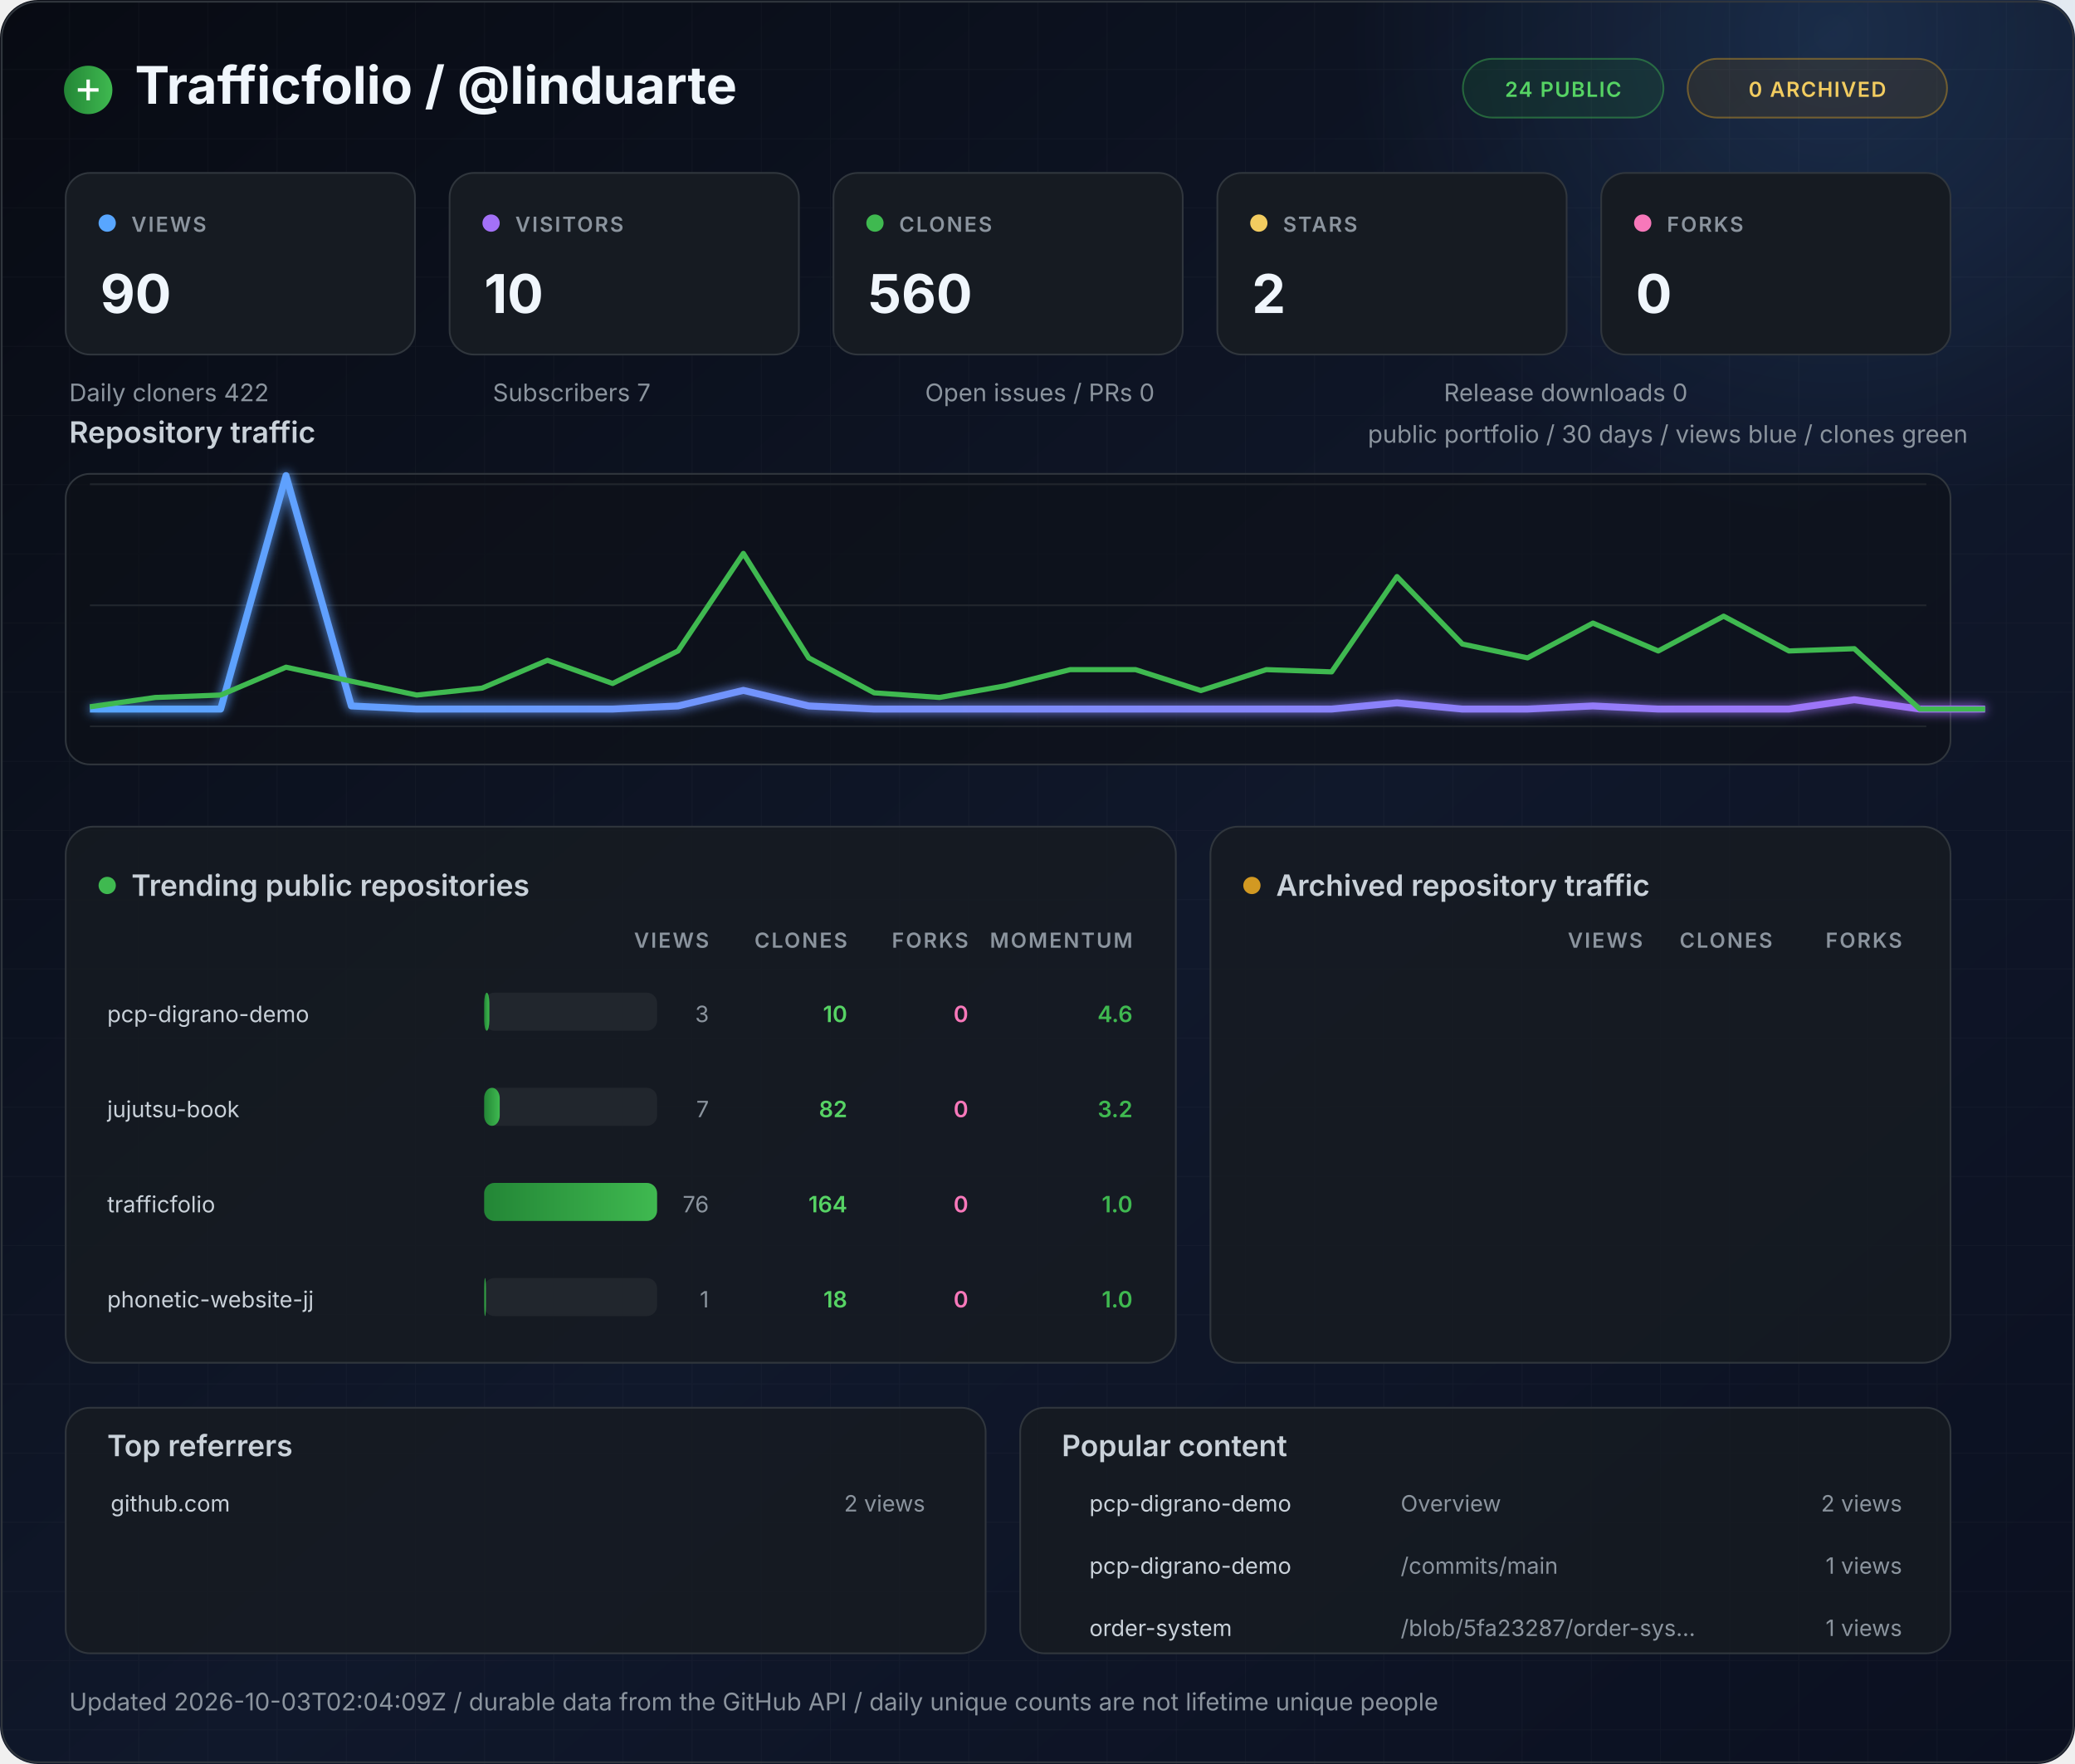
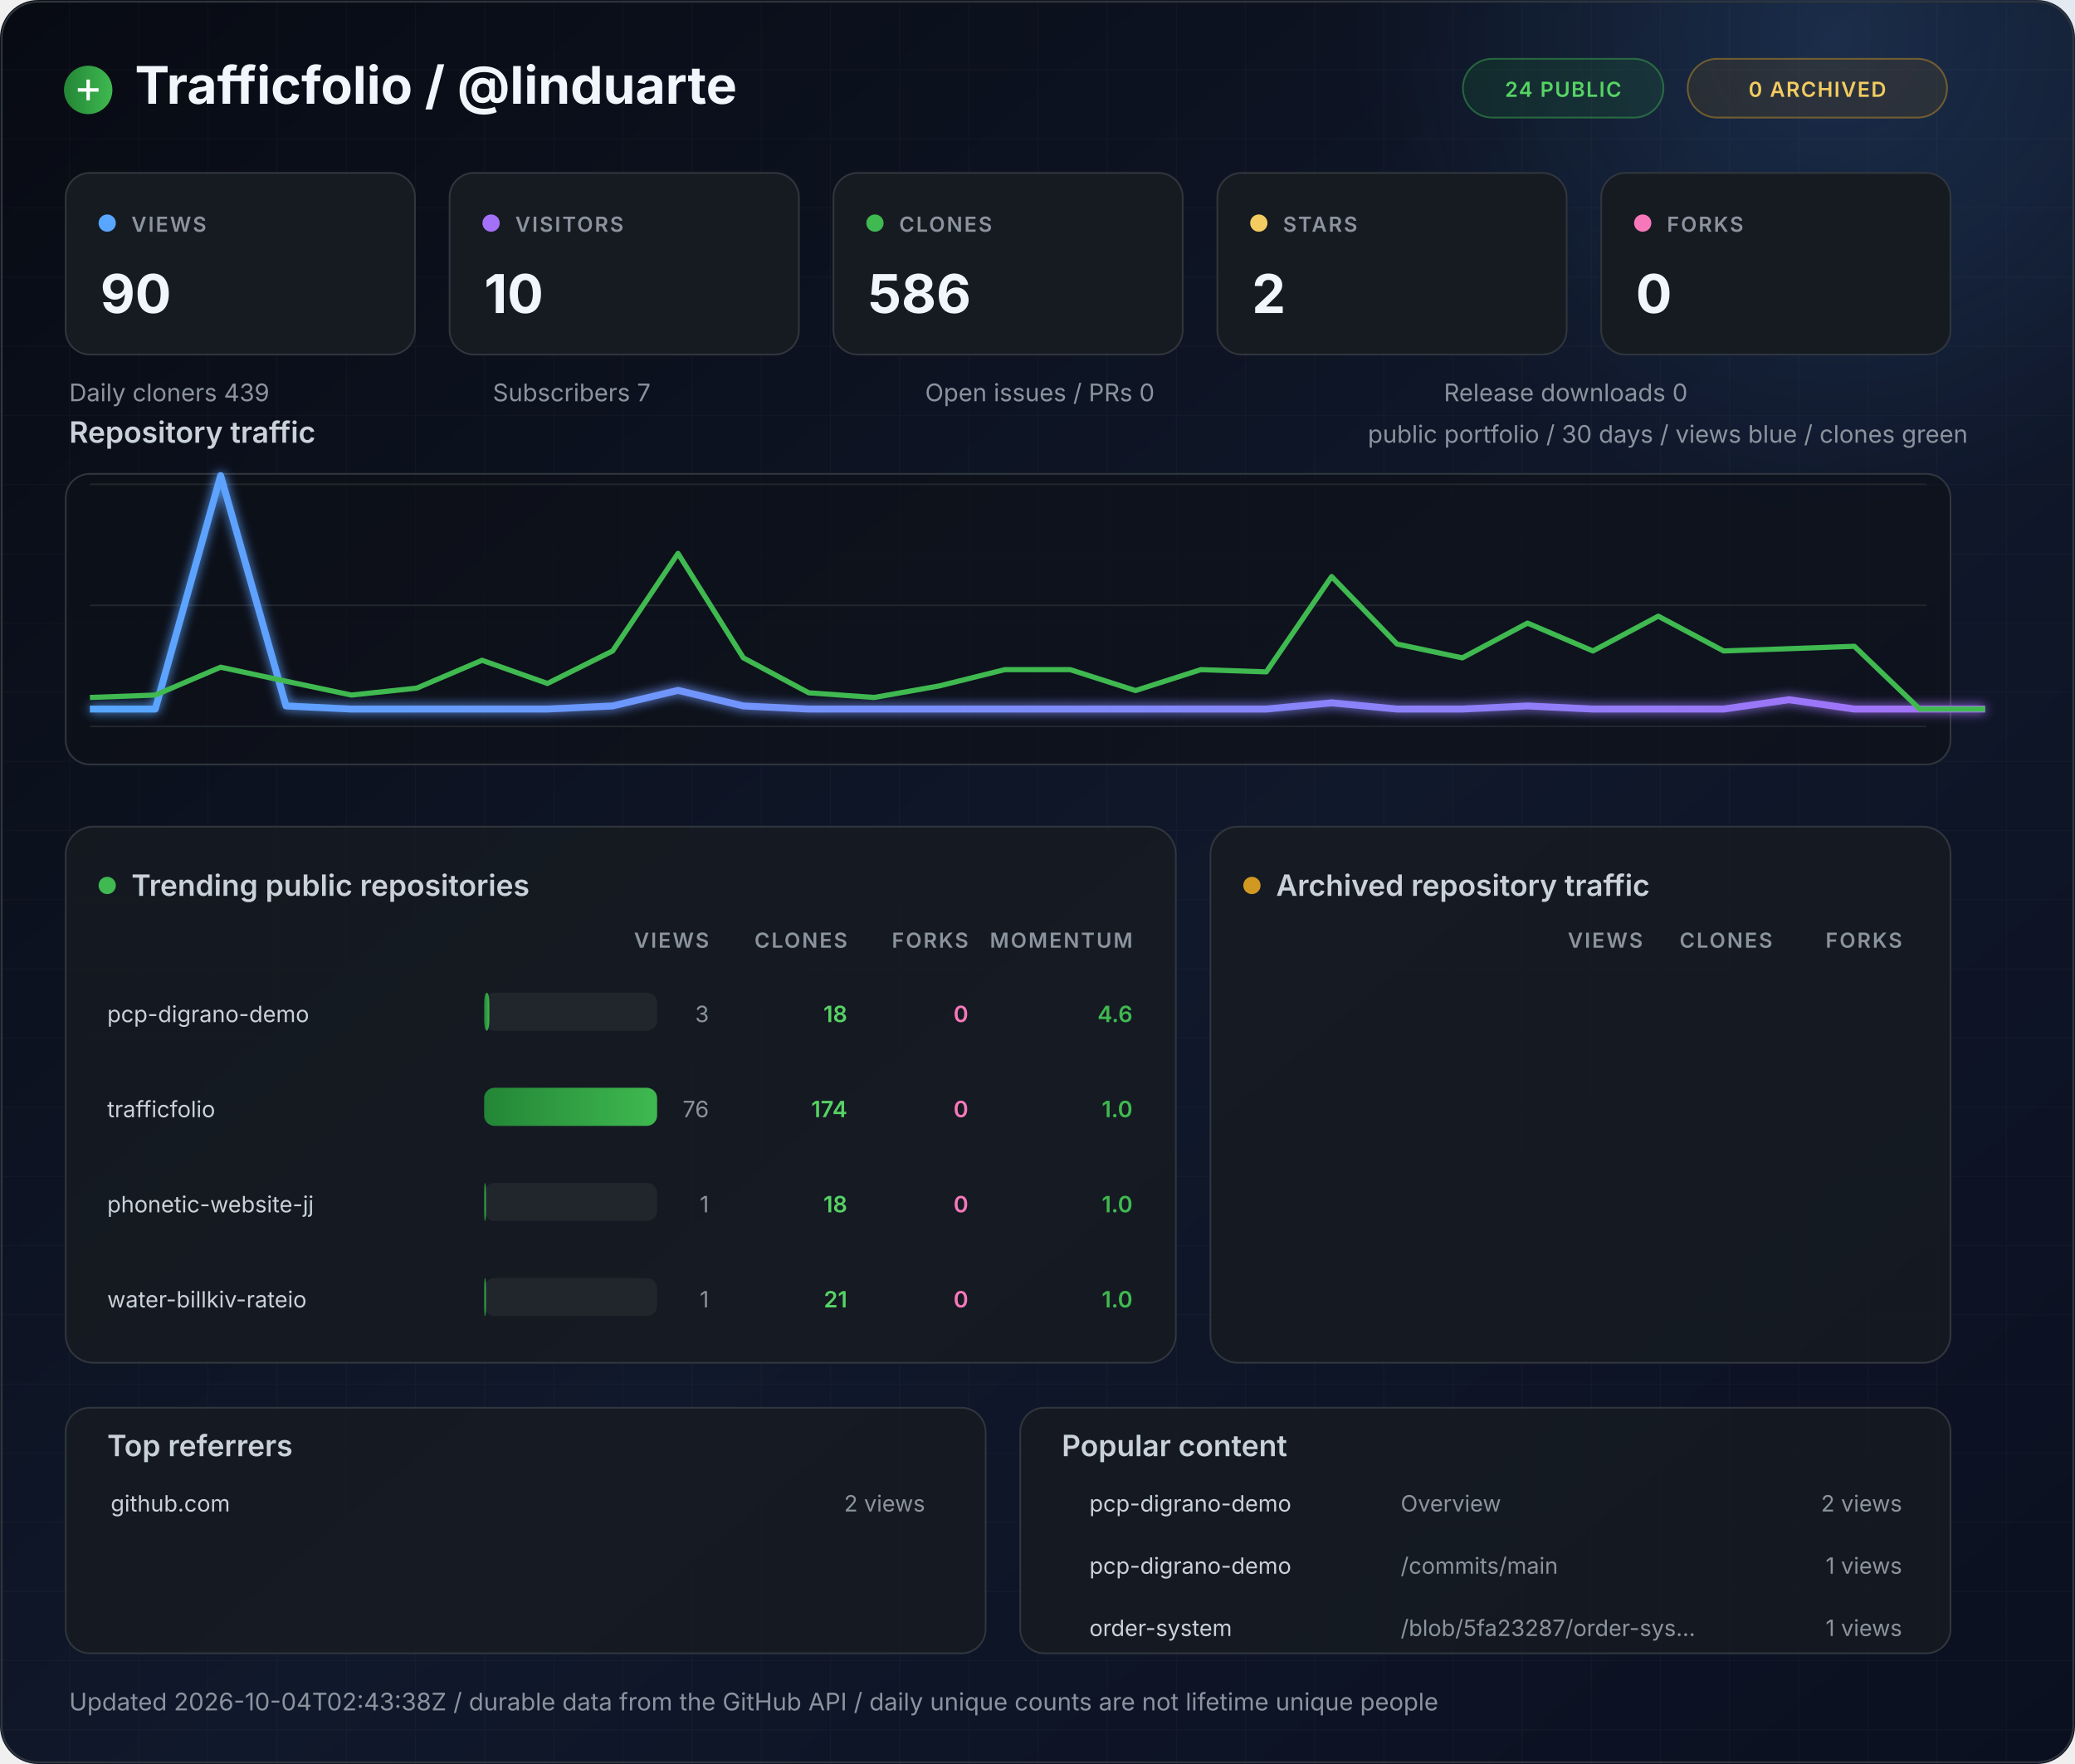
<svg xmlns="http://www.w3.org/2000/svg" width="1200" height="1020" viewBox="0 0 1200 1020" role="img" aria-label="Trafficfolio GitHub analytics dashboard for linduarte">
  <defs>
    <linearGradient id="bg" x1="0" y1="0" x2="1" y2="1">
      <stop stop-color="#080b13" />
      <stop offset=".55" stop-color="#10182b" />
      <stop offset="1" stop-color="#0b1020" />
    </linearGradient>
    <linearGradient id="line" x1="0" y1="0" x2="1" y2="0">
      <stop stop-color="#58a6ff" />
      <stop offset="1" stop-color="#a371f7" />
    </linearGradient>
    <linearGradient id="bar" x1="0" y1="0" x2="1" y2="0">
      <stop stop-color="#238636" />
      <stop offset="1" stop-color="#3fb950" />
    </linearGradient>
    <linearGradient id="archiveBar" x1="0" y1="0" x2="1" y2="0">
      <stop stop-color="#9e6a03" />
      <stop offset="1" stop-color="#f2cc60" />
    </linearGradient>
    <radialGradient id="ambient">
      <stop stop-color="#58a6ff" stop-opacity=".16" />
      <stop offset="1" stop-color="#58a6ff" stop-opacity="0" />
    </radialGradient>
    <pattern id="grid" width="40" height="40" patternUnits="userSpaceOnUse">
      <path d="M40 0H0V40" fill="none" stroke="#ffffff" stroke-opacity=".025" />
    </pattern>
    <filter id="glow">
      <feGaussianBlur stdDeviation="3" result="b" />
      <feMerge>
        <feMergeNode in="b" />
        <feMergeNode in="SourceGraphic" />
      </feMerge>
    </filter>
    <style>
    .title{font:750 30px -apple-system,BlinkMacSystemFont,"Segoe UI",sans-serif;fill:#f0f6fc}
    .subtitle{font:14px -apple-system,BlinkMacSystemFont,"Segoe UI",sans-serif;fill:#8b949e}
    .label{font:600 12px -apple-system,BlinkMacSystemFont,"Segoe UI",sans-serif;fill:#8b949e;letter-spacing:1px}
    .metric{font:700 31px -apple-system,BlinkMacSystemFont,"Segoe UI",sans-serif;fill:#f0f6fc}
    .section{font:600 17px -apple-system,BlinkMacSystemFont,"Segoe UI",sans-serif;fill:#c9d1d9}
    .repo,.value,.trend,.archive,.clone,.fork{font:13px -apple-system,BlinkMacSystemFont,"Segoe UI",sans-serif;fill:#c9d1d9}
    .value{fill:#8b949e} .trend{fill:#3fb950;font-weight:600} .archive{fill:#d29922}
    .clone{fill:#56d364;font-weight:600} .fork{fill:#f778ba;font-weight:600}
    .pill{font:600 12px -apple-system,BlinkMacSystemFont,"Segoe UI",sans-serif;letter-spacing:.7px}
  </style>
  </defs>
  <rect width="1200" height="1020" rx="22" fill="url(#bg)" />
  <rect width="1200" height="1020" rx="22" fill="url(#grid)" />
  <circle cx="1060" cy="20" r="280" fill="url(#ambient)" />
  <rect x="1" y="1" width="1198" height="1018" rx="21" fill="none" stroke="#30363d" />
  <circle cx="51" cy="52" r="14" fill="url(#bar)" />
  <path d="M45 52h12M51 46v12" stroke="#fff" stroke-width="2" />
  <text x="78" y="60" class="title">Trafficfolio / @linduarte</text>
  <rect x="846" y="34" width="116" height="34" rx="17" fill="#238636" fill-opacity=".16" stroke="#3fb950" stroke-opacity=".45" />
  <text x="904" y="56" text-anchor="middle" class="pill" fill="#56d364">24 PUBLIC</text>
  <rect x="976" y="34" width="150" height="34" rx="17" fill="#9e6a03" fill-opacity=".14" stroke="#d29922" stroke-opacity=".45" />
  <text x="1051" y="56" text-anchor="middle" class="pill" fill="#f2cc60">0 ARCHIVED</text>
  <rect x="38" y="100" width="202" height="105" rx="14" fill="#161b22" stroke="#30363d" />
  <circle cx="62" cy="129" r="5" fill="#58a6ff" />
  <text x="76" y="134" class="label">VIEWS</text>
  <text x="58" y="181" class="metric">90</text>
  <rect x="260" y="100" width="202" height="105" rx="14" fill="#161b22" stroke="#30363d" />
  <circle cx="284" cy="129" r="5" fill="#a371f7" />
  <text x="298" y="134" class="label">VISITORS</text>
  <text x="280" y="181" class="metric">10</text>
  <rect x="482" y="100" width="202" height="105" rx="14" fill="#161b22" stroke="#30363d" />
  <circle cx="506" cy="129" r="5" fill="#3fb950" />
  <text x="520" y="134" class="label">CLONES</text>
-   <text x="502" y="181" class="metric">560</text>
+   <text x="502" y="181" class="metric">586</text>
  <rect x="704" y="100" width="202" height="105" rx="14" fill="#161b22" stroke="#30363d" />
  <circle cx="728" cy="129" r="5" fill="#f2cc60" />
  <text x="742" y="134" class="label">STARS</text>
  <text x="724" y="181" class="metric">2</text>
  <rect x="926" y="100" width="202" height="105" rx="14" fill="#161b22" stroke="#30363d" />
  <circle cx="950" cy="129" r="5" fill="#f778ba" />
  <text x="964" y="134" class="label">FORKS</text>
  <text x="946" y="181" class="metric">0</text>
-   <text x="40" y="232" class="subtitle">Daily cloners 422</text>
+   <text x="40" y="232" class="subtitle">Daily cloners 439</text>
  <text x="285" y="232" class="subtitle">Subscribers 7</text>
  <text x="535" y="232" class="subtitle">Open issues / PRs 0</text>
  <text x="835" y="232" class="subtitle">Release downloads 0</text>
  <text x="40" y="256" class="section">Repository traffic</text>
  <text x="1138" y="256" text-anchor="end" class="subtitle">public portfolio / 30 days / views blue / clones green</text>
  <rect x="38" y="274" width="1090" height="168" rx="14" fill="#0d1117" fill-opacity=".62" stroke="#30363d" />
  <line x1="52" y1="420" x2="1114" y2="420" stroke="#21262d" />
  <line x1="52" y1="350" x2="1114" y2="350" stroke="#21262d" />
  <line x1="52" y1="280" x2="1114" y2="280" stroke="#21262d" />
-   <polyline points="52.0,410.0 89.8,410.0 127.6,410.0 165.4,275.0 203.2,408.2 241.0,410.0 278.8,410.0 316.6,410.0 354.3,410.0 392.1,408.2 429.9,399.2 467.7,408.2 505.5,410.0 543.3,410.0 581.1,410.0 618.9,410.0 656.7,410.0 694.5,410.0 732.3,410.0 770.1,410.0 807.9,406.4 845.7,410.0 883.4,410.0 921.2,408.2 959.0,410.0 996.8,410.0 1034.6,410.0 1072.4,404.6 1110.2,410.0 1148.0,410.0" fill="none" stroke="url(#line)" stroke-width="4" stroke-linejoin="round" filter="url(#glow)" />
-   <polyline points="52.0,408.7 89.8,403.3 127.6,401.9 165.4,385.8 203.2,393.9 241.0,401.9 278.8,397.9 316.6,381.8 354.3,395.2 392.1,376.4 429.9,320.0 467.7,380.4 505.5,400.6 543.3,403.3 581.1,396.6 618.9,387.2 656.7,387.2 694.5,399.3 732.3,387.2 770.1,388.5 807.9,333.4 845.7,372.4 883.4,380.4 921.2,360.3 959.0,376.4 996.8,356.3 1034.6,376.4 1072.4,375.1 1110.2,410.0 1148.0,410.0" fill="none" stroke="#3fb950" stroke-width="3" stroke-linejoin="round" />
+   <polyline points="52.0,410.0 89.8,410.0 127.6,275.0 165.4,408.2 203.2,410.0 241.0,410.0 278.8,410.0 316.6,410.0 354.3,408.2 392.1,399.2 429.9,408.2 467.7,410.0 505.5,410.0 543.3,410.0 581.1,410.0 618.9,410.0 656.7,410.0 694.5,410.0 732.3,410.0 770.1,406.4 807.9,410.0 845.7,410.0 883.4,408.2 921.2,410.0 959.0,410.0 996.8,410.0 1034.6,404.6 1072.4,410.0 1110.2,410.0 1148.0,410.0" fill="none" stroke="url(#line)" stroke-width="4" stroke-linejoin="round" filter="url(#glow)" />
+   <polyline points="52.0,403.3 89.8,401.9 127.6,385.8 165.4,393.9 203.2,401.9 241.0,397.9 278.8,381.8 316.6,395.2 354.3,376.4 392.1,320.0 429.9,380.4 467.7,400.6 505.5,403.3 543.3,396.6 581.1,387.2 618.9,387.2 656.7,399.3 694.5,387.2 732.3,388.5 770.1,333.4 807.9,372.4 845.7,380.4 883.4,360.3 921.2,376.4 959.0,356.3 996.8,376.4 1034.6,375.1 1072.4,373.7 1110.2,410.0 1148.0,410.0" fill="none" stroke="#3fb950" stroke-width="3" stroke-linejoin="round" />
  <rect x="38" y="478" width="642" height="310" rx="16" fill="#161b22" fill-opacity=".82" stroke="#30363d" />
  <circle cx="62" cy="512" r="5" fill="#3fb950" />
  <text x="76" y="518" class="section">Trending public repositories</text>
  <text x="410" y="548" text-anchor="end" class="label">VIEWS</text>
  <text x="490" y="548" text-anchor="end" class="label">CLONES</text>
  <text x="560" y="548" text-anchor="end" class="label">FORKS</text>
  <text x="655" y="548" text-anchor="end" class="label">MOMENTUM</text>
  <text x="62" y="591" class="repo">pcp-digrano-demo</text>
  <rect x="280" y="574" width="100" height="22" rx="6" fill="#21262d" />
  <rect x="280" y="574" width="3" height="22" rx="6" fill="url(#bar)" />
  <text x="410" y="591" text-anchor="end" class="value">3</text>
-   <text x="490" y="591" text-anchor="end" class="clone">10</text>
+   <text x="490" y="591" text-anchor="end" class="clone">18</text>
  <text x="560" y="591" text-anchor="end" class="fork">0</text>
  <text x="655" y="591" text-anchor="end" class="trend">4.6</text>
-   <text x="62" y="646" class="repo">jujutsu-book</text>
+   <text x="62" y="646" class="repo">trafficfolio</text>
  <rect x="280" y="629" width="100" height="22" rx="6" fill="#21262d" />
-   <rect x="280" y="629" width="9" height="22" rx="6" fill="url(#bar)" />
-   <text x="410" y="646" text-anchor="end" class="value">7</text>
-   <text x="490" y="646" text-anchor="end" class="clone">82</text>
+   <rect x="280" y="629" width="100" height="22" rx="6" fill="url(#bar)" />
+   <text x="410" y="646" text-anchor="end" class="value">76</text>
+   <text x="490" y="646" text-anchor="end" class="clone">174</text>
  <text x="560" y="646" text-anchor="end" class="fork">0</text>
-   <text x="655" y="646" text-anchor="end" class="trend">3.2</text>
-   <text x="62" y="701" class="repo">trafficfolio</text>
+   <text x="655" y="646" text-anchor="end" class="trend">1.0</text>
+   <text x="62" y="701" class="repo">phonetic-website-jj</text>
  <rect x="280" y="684" width="100" height="22" rx="6" fill="#21262d" />
-   <rect x="280" y="684" width="100" height="22" rx="6" fill="url(#bar)" />
-   <text x="410" y="701" text-anchor="end" class="value">76</text>
-   <text x="490" y="701" text-anchor="end" class="clone">164</text>
+   <rect x="280" y="684" width="1" height="22" rx="6" fill="url(#bar)" />
+   <text x="410" y="701" text-anchor="end" class="value">1</text>
+   <text x="490" y="701" text-anchor="end" class="clone">18</text>
  <text x="560" y="701" text-anchor="end" class="fork">0</text>
  <text x="655" y="701" text-anchor="end" class="trend">1.0</text>
-   <text x="62" y="756" class="repo">phonetic-website-jj</text>
+   <text x="62" y="756" class="repo">water-billkiv-rateio</text>
  <rect x="280" y="739" width="100" height="22" rx="6" fill="#21262d" />
  <rect x="280" y="739" width="1" height="22" rx="6" fill="url(#bar)" />
  <text x="410" y="756" text-anchor="end" class="value">1</text>
-   <text x="490" y="756" text-anchor="end" class="clone">18</text>
+   <text x="490" y="756" text-anchor="end" class="clone">21</text>
  <text x="560" y="756" text-anchor="end" class="fork">0</text>
  <text x="655" y="756" text-anchor="end" class="trend">1.0</text>
  <rect x="700" y="478" width="428" height="310" rx="16" fill="#161b22" fill-opacity=".82" stroke="#30363d" />
  <circle cx="724" cy="512" r="5" fill="#d29922" />
  <text x="738" y="518" class="section">Archived repository traffic</text>
  <text x="950" y="548" text-anchor="end" class="label">VIEWS</text>
  <text x="1025" y="548" text-anchor="end" class="label">CLONES</text>
  <text x="1100" y="548" text-anchor="end" class="label">FORKS</text>
  <rect x="38" y="814" width="532" height="142" rx="14" fill="#161b22" fill-opacity=".82" stroke="#30363d" />
  <text x="62" y="842" class="section">Top referrers</text>
  <text x="64" y="874" class="repo">github.com</text>
  <text x="535" y="874" text-anchor="end" class="value">2 views</text>
  <rect x="590" y="814" width="538" height="142" rx="14" fill="#161b22" fill-opacity=".82" stroke="#30363d" />
  <text x="614" y="842" class="section">Popular content</text>
  <text x="630" y="874" class="repo">pcp-digrano-demo</text>
  <text x="810" y="874" class="value">Overview</text>
  <text x="1100" y="874" text-anchor="end" class="value">2 views</text>
  <text x="630" y="910" class="repo">pcp-digrano-demo</text>
  <text x="810" y="910" class="value">/commits/main</text>
  <text x="1100" y="910" text-anchor="end" class="value">1 views</text>
  <text x="630" y="946" class="repo">order-system</text>
  <text x="810" y="946" class="value">/blob/5fa23287/order-sys...</text>
  <text x="1100" y="946" text-anchor="end" class="value">1 views</text>
-   <text x="40" y="989" class="subtitle">Updated 2026-10-03T02:04:09Z / durable data from the GitHub API / daily unique counts are not lifetime unique people</text>
+   <text x="40" y="989" class="subtitle">Updated 2026-10-04T02:43:38Z / durable data from the GitHub API / daily unique counts are not lifetime unique people</text>
</svg>
